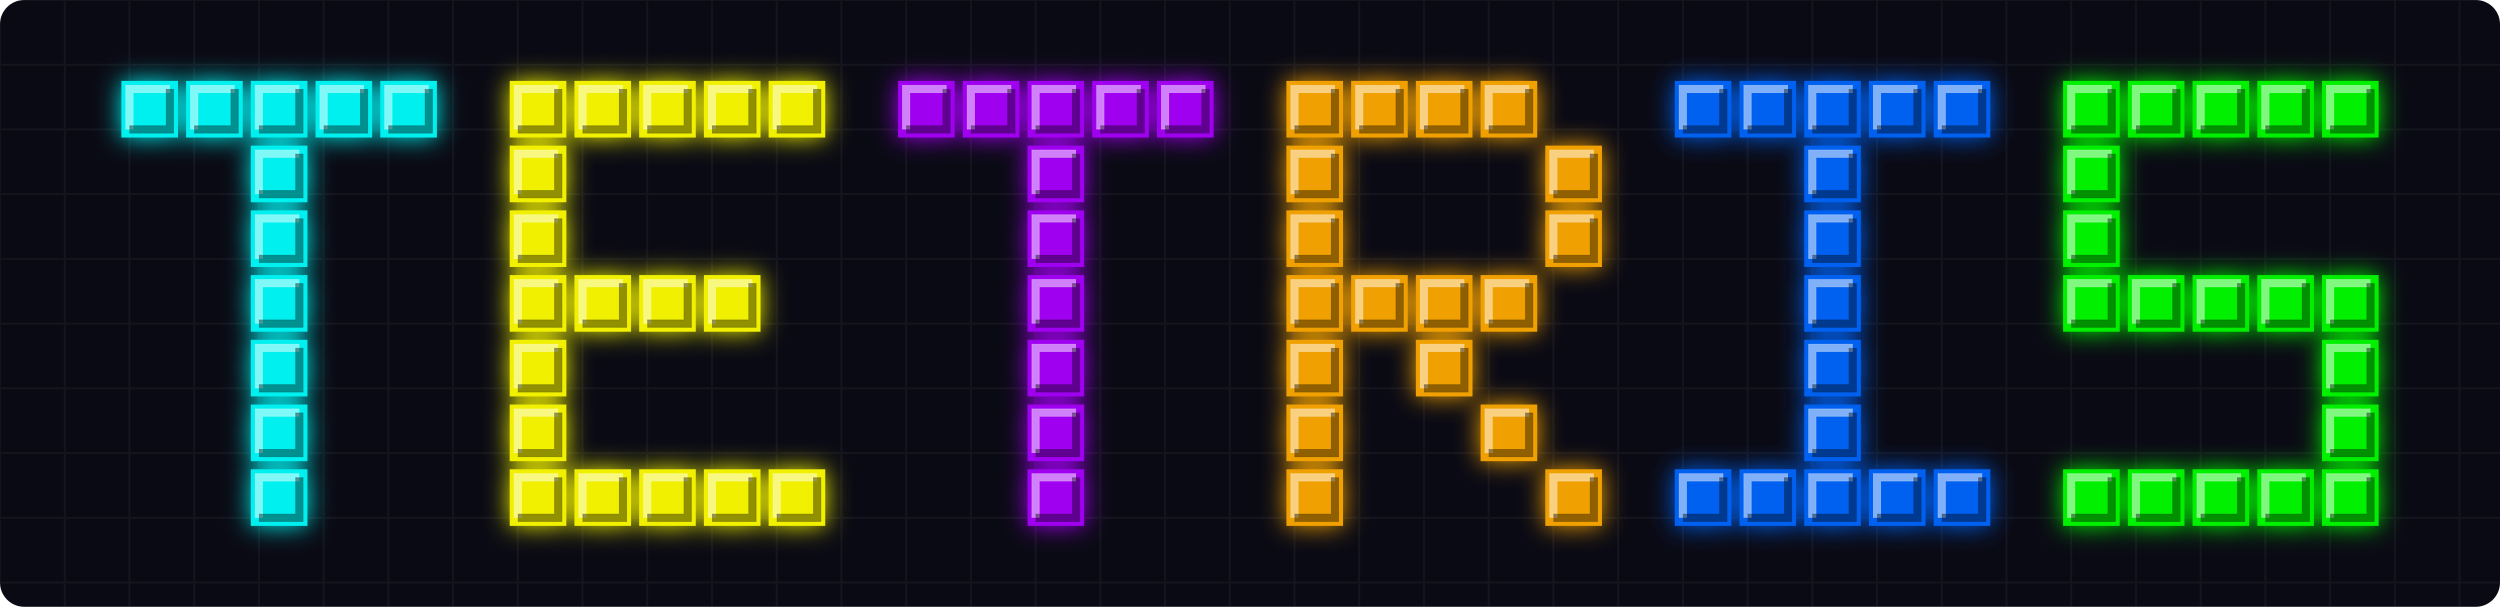
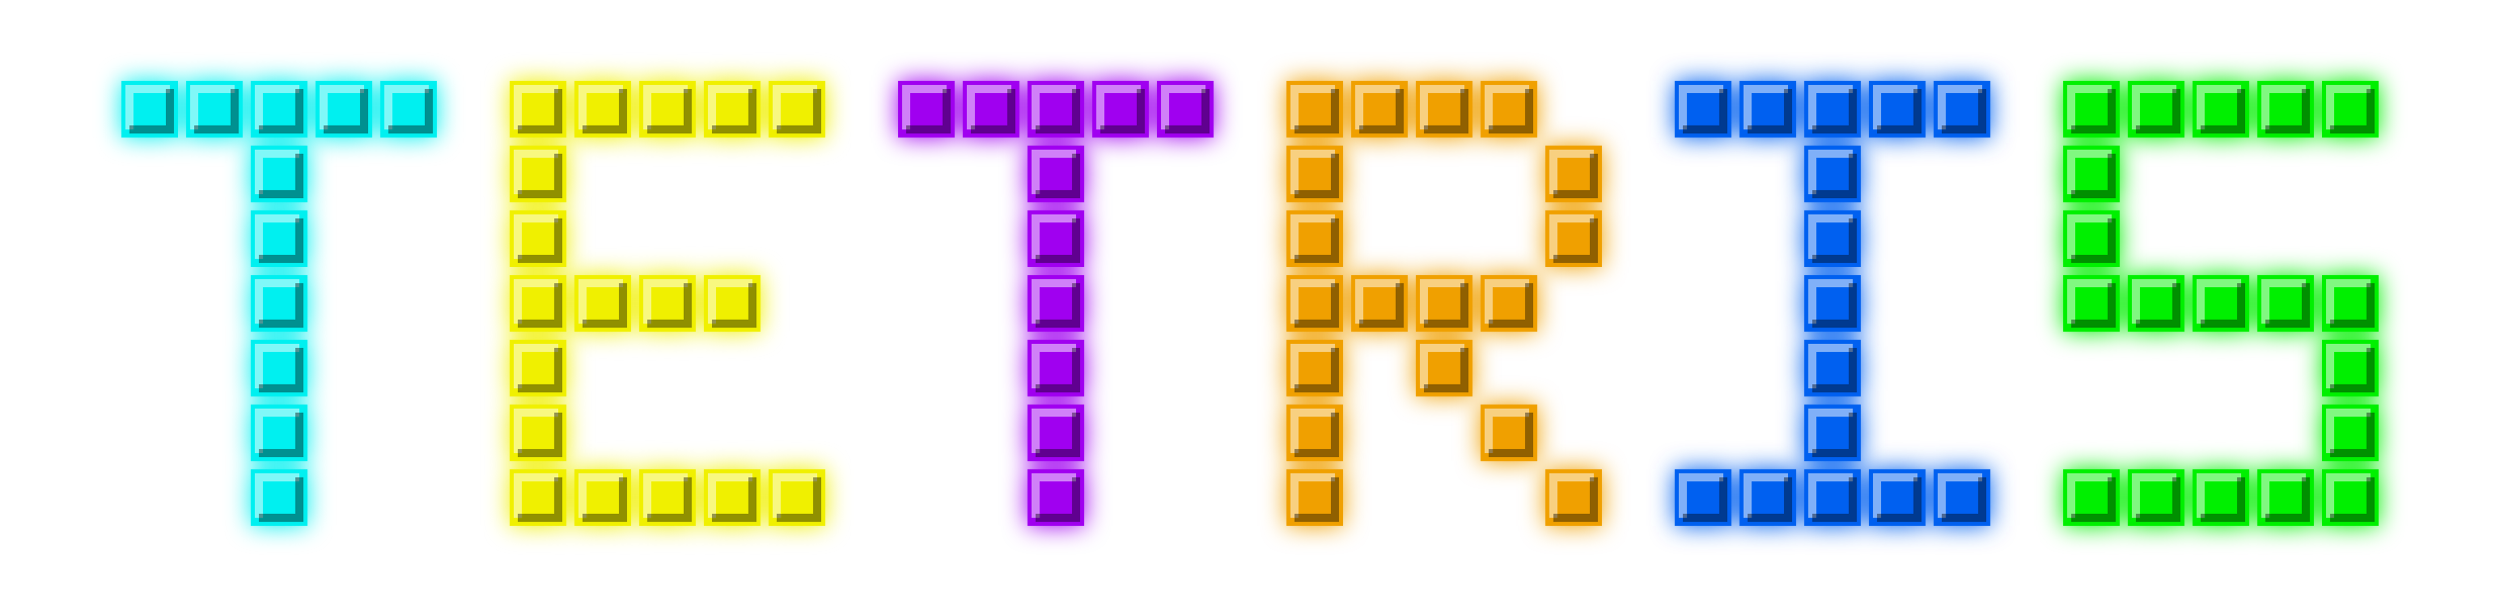
<svg xmlns="http://www.w3.org/2000/svg" viewBox="0 0 618 150">
  <defs>
    <filter id="glow" x="-50%" y="-50%" width="200%" height="200%">
      <feGaussianBlur stdDeviation="3" result="blur" />
      <feMerge>
        <feMergeNode in="blur" />
        <feMergeNode in="SourceGraphic" />
      </feMerge>
    </filter>
    <pattern id="shade" x="30" y="20" width="16" height="16" patternUnits="userSpaceOnUse">
      <rect x="1" y="1" width="11" height="2" fill="rgba(255,255,255,0.5)" />
      <rect x="1" y="3" width="2" height="9" fill="rgba(255,255,255,0.5)" />
      <rect x="2" y="11" width="11" height="2" fill="rgba(0,0,0,0.4)" />
      <rect x="11" y="2" width="2" height="9" fill="rgba(0,0,0,0.4)" />
-     </pattern>
-     <pattern id="grid" width="16" height="16" patternUnits="userSpaceOnUse">
-       <rect width="16" height="16" fill="none" stroke="rgba(255,255,255,0.04)" stroke-width="0.5" />
    </pattern>
    <clipPath id="blocks">
      <rect x="30" y="20" width="14" height="14" />
      <rect x="46" y="20" width="14" height="14" />
      <rect x="62" y="20" width="14" height="14" />
      <rect x="78" y="20" width="14" height="14" />
      <rect x="94" y="20" width="14" height="14" />
      <rect x="62" y="36" width="14" height="14" />
      <rect x="62" y="52" width="14" height="14" />
      <rect x="62" y="68" width="14" height="14" />
      <rect x="62" y="84" width="14" height="14" />
      <rect x="62" y="100" width="14" height="14" />
      <rect x="62" y="116" width="14" height="14" />
      <rect x="126" y="20" width="14" height="14" />
      <rect x="142" y="20" width="14" height="14" />
      <rect x="158" y="20" width="14" height="14" />
      <rect x="174" y="20" width="14" height="14" />
      <rect x="190" y="20" width="14" height="14" />
      <rect x="126" y="36" width="14" height="14" />
      <rect x="126" y="52" width="14" height="14" />
      <rect x="126" y="68" width="14" height="14" />
      <rect x="142" y="68" width="14" height="14" />
      <rect x="158" y="68" width="14" height="14" />
      <rect x="174" y="68" width="14" height="14" />
      <rect x="126" y="84" width="14" height="14" />
      <rect x="126" y="100" width="14" height="14" />
      <rect x="126" y="116" width="14" height="14" />
      <rect x="142" y="116" width="14" height="14" />
      <rect x="158" y="116" width="14" height="14" />
      <rect x="174" y="116" width="14" height="14" />
      <rect x="190" y="116" width="14" height="14" />
      <rect x="222" y="20" width="14" height="14" />
      <rect x="238" y="20" width="14" height="14" />
      <rect x="254" y="20" width="14" height="14" />
      <rect x="270" y="20" width="14" height="14" />
      <rect x="286" y="20" width="14" height="14" />
      <rect x="254" y="36" width="14" height="14" />
      <rect x="254" y="52" width="14" height="14" />
      <rect x="254" y="68" width="14" height="14" />
      <rect x="254" y="84" width="14" height="14" />
      <rect x="254" y="100" width="14" height="14" />
      <rect x="254" y="116" width="14" height="14" />
      <rect x="318" y="20" width="14" height="14" />
      <rect x="334" y="20" width="14" height="14" />
      <rect x="350" y="20" width="14" height="14" />
      <rect x="366" y="20" width="14" height="14" />
      <rect x="318" y="36" width="14" height="14" />
      <rect x="382" y="36" width="14" height="14" />
      <rect x="318" y="52" width="14" height="14" />
      <rect x="382" y="52" width="14" height="14" />
      <rect x="318" y="68" width="14" height="14" />
      <rect x="334" y="68" width="14" height="14" />
      <rect x="350" y="68" width="14" height="14" />
      <rect x="366" y="68" width="14" height="14" />
      <rect x="318" y="84" width="14" height="14" />
      <rect x="350" y="84" width="14" height="14" />
      <rect x="318" y="100" width="14" height="14" />
      <rect x="366" y="100" width="14" height="14" />
      <rect x="318" y="116" width="14" height="14" />
      <rect x="382" y="116" width="14" height="14" />
      <rect x="414" y="20" width="14" height="14" />
      <rect x="430" y="20" width="14" height="14" />
      <rect x="446" y="20" width="14" height="14" />
      <rect x="462" y="20" width="14" height="14" />
      <rect x="478" y="20" width="14" height="14" />
      <rect x="446" y="36" width="14" height="14" />
      <rect x="446" y="52" width="14" height="14" />
      <rect x="446" y="68" width="14" height="14" />
      <rect x="446" y="84" width="14" height="14" />
      <rect x="446" y="100" width="14" height="14" />
      <rect x="414" y="116" width="14" height="14" />
      <rect x="430" y="116" width="14" height="14" />
      <rect x="446" y="116" width="14" height="14" />
      <rect x="462" y="116" width="14" height="14" />
      <rect x="478" y="116" width="14" height="14" />
      <rect x="510" y="20" width="14" height="14" />
      <rect x="526" y="20" width="14" height="14" />
      <rect x="542" y="20" width="14" height="14" />
      <rect x="558" y="20" width="14" height="14" />
      <rect x="574" y="20" width="14" height="14" />
      <rect x="510" y="36" width="14" height="14" />
      <rect x="510" y="52" width="14" height="14" />
      <rect x="510" y="68" width="14" height="14" />
      <rect x="526" y="68" width="14" height="14" />
      <rect x="542" y="68" width="14" height="14" />
      <rect x="558" y="68" width="14" height="14" />
      <rect x="574" y="68" width="14" height="14" />
      <rect x="574" y="84" width="14" height="14" />
      <rect x="574" y="100" width="14" height="14" />
      <rect x="510" y="116" width="14" height="14" />
      <rect x="526" y="116" width="14" height="14" />
      <rect x="542" y="116" width="14" height="14" />
      <rect x="558" y="116" width="14" height="14" />
      <rect x="574" y="116" width="14" height="14" />
    </clipPath>
  </defs>
-   <rect width="618" height="150" fill="#0A0A14" rx="6" />
-   <rect width="618" height="150" fill="url(#grid)" rx="6" />
  <g fill="#00F0F0" filter="url(#glow)">
    <rect x="30" y="20" width="14" height="14" />
    <rect x="46" y="20" width="14" height="14" />
    <rect x="62" y="20" width="14" height="14" />
    <rect x="78" y="20" width="14" height="14" />
    <rect x="94" y="20" width="14" height="14" />
    <rect x="62" y="36" width="14" height="14" />
    <rect x="62" y="52" width="14" height="14" />
    <rect x="62" y="68" width="14" height="14" />
    <rect x="62" y="84" width="14" height="14" />
    <rect x="62" y="100" width="14" height="14" />
    <rect x="62" y="116" width="14" height="14" />
  </g>
  <g fill="#F0F000" filter="url(#glow)">
    <rect x="126" y="20" width="14" height="14" />
    <rect x="142" y="20" width="14" height="14" />
    <rect x="158" y="20" width="14" height="14" />
    <rect x="174" y="20" width="14" height="14" />
    <rect x="190" y="20" width="14" height="14" />
    <rect x="126" y="36" width="14" height="14" />
    <rect x="126" y="52" width="14" height="14" />
    <rect x="126" y="68" width="14" height="14" />
    <rect x="142" y="68" width="14" height="14" />
    <rect x="158" y="68" width="14" height="14" />
    <rect x="174" y="68" width="14" height="14" />
    <rect x="126" y="84" width="14" height="14" />
    <rect x="126" y="100" width="14" height="14" />
    <rect x="126" y="116" width="14" height="14" />
    <rect x="142" y="116" width="14" height="14" />
    <rect x="158" y="116" width="14" height="14" />
    <rect x="174" y="116" width="14" height="14" />
    <rect x="190" y="116" width="14" height="14" />
  </g>
  <g fill="#A000F0" filter="url(#glow)">
    <rect x="222" y="20" width="14" height="14" />
    <rect x="238" y="20" width="14" height="14" />
    <rect x="254" y="20" width="14" height="14" />
    <rect x="270" y="20" width="14" height="14" />
    <rect x="286" y="20" width="14" height="14" />
    <rect x="254" y="36" width="14" height="14" />
    <rect x="254" y="52" width="14" height="14" />
    <rect x="254" y="68" width="14" height="14" />
    <rect x="254" y="84" width="14" height="14" />
    <rect x="254" y="100" width="14" height="14" />
    <rect x="254" y="116" width="14" height="14" />
  </g>
  <g fill="#F0A000" filter="url(#glow)">
    <rect x="318" y="20" width="14" height="14" />
    <rect x="334" y="20" width="14" height="14" />
    <rect x="350" y="20" width="14" height="14" />
    <rect x="366" y="20" width="14" height="14" />
    <rect x="318" y="36" width="14" height="14" />
    <rect x="382" y="36" width="14" height="14" />
    <rect x="318" y="52" width="14" height="14" />
    <rect x="382" y="52" width="14" height="14" />
    <rect x="318" y="68" width="14" height="14" />
    <rect x="334" y="68" width="14" height="14" />
    <rect x="350" y="68" width="14" height="14" />
    <rect x="366" y="68" width="14" height="14" />
    <rect x="318" y="84" width="14" height="14" />
    <rect x="350" y="84" width="14" height="14" />
    <rect x="318" y="100" width="14" height="14" />
    <rect x="366" y="100" width="14" height="14" />
    <rect x="318" y="116" width="14" height="14" />
    <rect x="382" y="116" width="14" height="14" />
  </g>
  <g fill="#0060F0" filter="url(#glow)">
    <rect x="414" y="20" width="14" height="14" />
    <rect x="430" y="20" width="14" height="14" />
    <rect x="446" y="20" width="14" height="14" />
    <rect x="462" y="20" width="14" height="14" />
    <rect x="478" y="20" width="14" height="14" />
    <rect x="446" y="36" width="14" height="14" />
    <rect x="446" y="52" width="14" height="14" />
    <rect x="446" y="68" width="14" height="14" />
    <rect x="446" y="84" width="14" height="14" />
    <rect x="446" y="100" width="14" height="14" />
    <rect x="414" y="116" width="14" height="14" />
    <rect x="430" y="116" width="14" height="14" />
    <rect x="446" y="116" width="14" height="14" />
    <rect x="462" y="116" width="14" height="14" />
    <rect x="478" y="116" width="14" height="14" />
  </g>
  <g fill="#00F000" filter="url(#glow)">
    <rect x="510" y="20" width="14" height="14" />
    <rect x="526" y="20" width="14" height="14" />
    <rect x="542" y="20" width="14" height="14" />
    <rect x="558" y="20" width="14" height="14" />
    <rect x="574" y="20" width="14" height="14" />
    <rect x="510" y="36" width="14" height="14" />
    <rect x="510" y="52" width="14" height="14" />
    <rect x="510" y="68" width="14" height="14" />
    <rect x="526" y="68" width="14" height="14" />
    <rect x="542" y="68" width="14" height="14" />
    <rect x="558" y="68" width="14" height="14" />
    <rect x="574" y="68" width="14" height="14" />
    <rect x="574" y="84" width="14" height="14" />
    <rect x="574" y="100" width="14" height="14" />
    <rect x="510" y="116" width="14" height="14" />
    <rect x="526" y="116" width="14" height="14" />
    <rect x="542" y="116" width="14" height="14" />
    <rect x="558" y="116" width="14" height="14" />
    <rect x="574" y="116" width="14" height="14" />
  </g>
  <rect width="618" height="150" fill="url(#shade)" clip-path="url(#blocks)" />
</svg>
